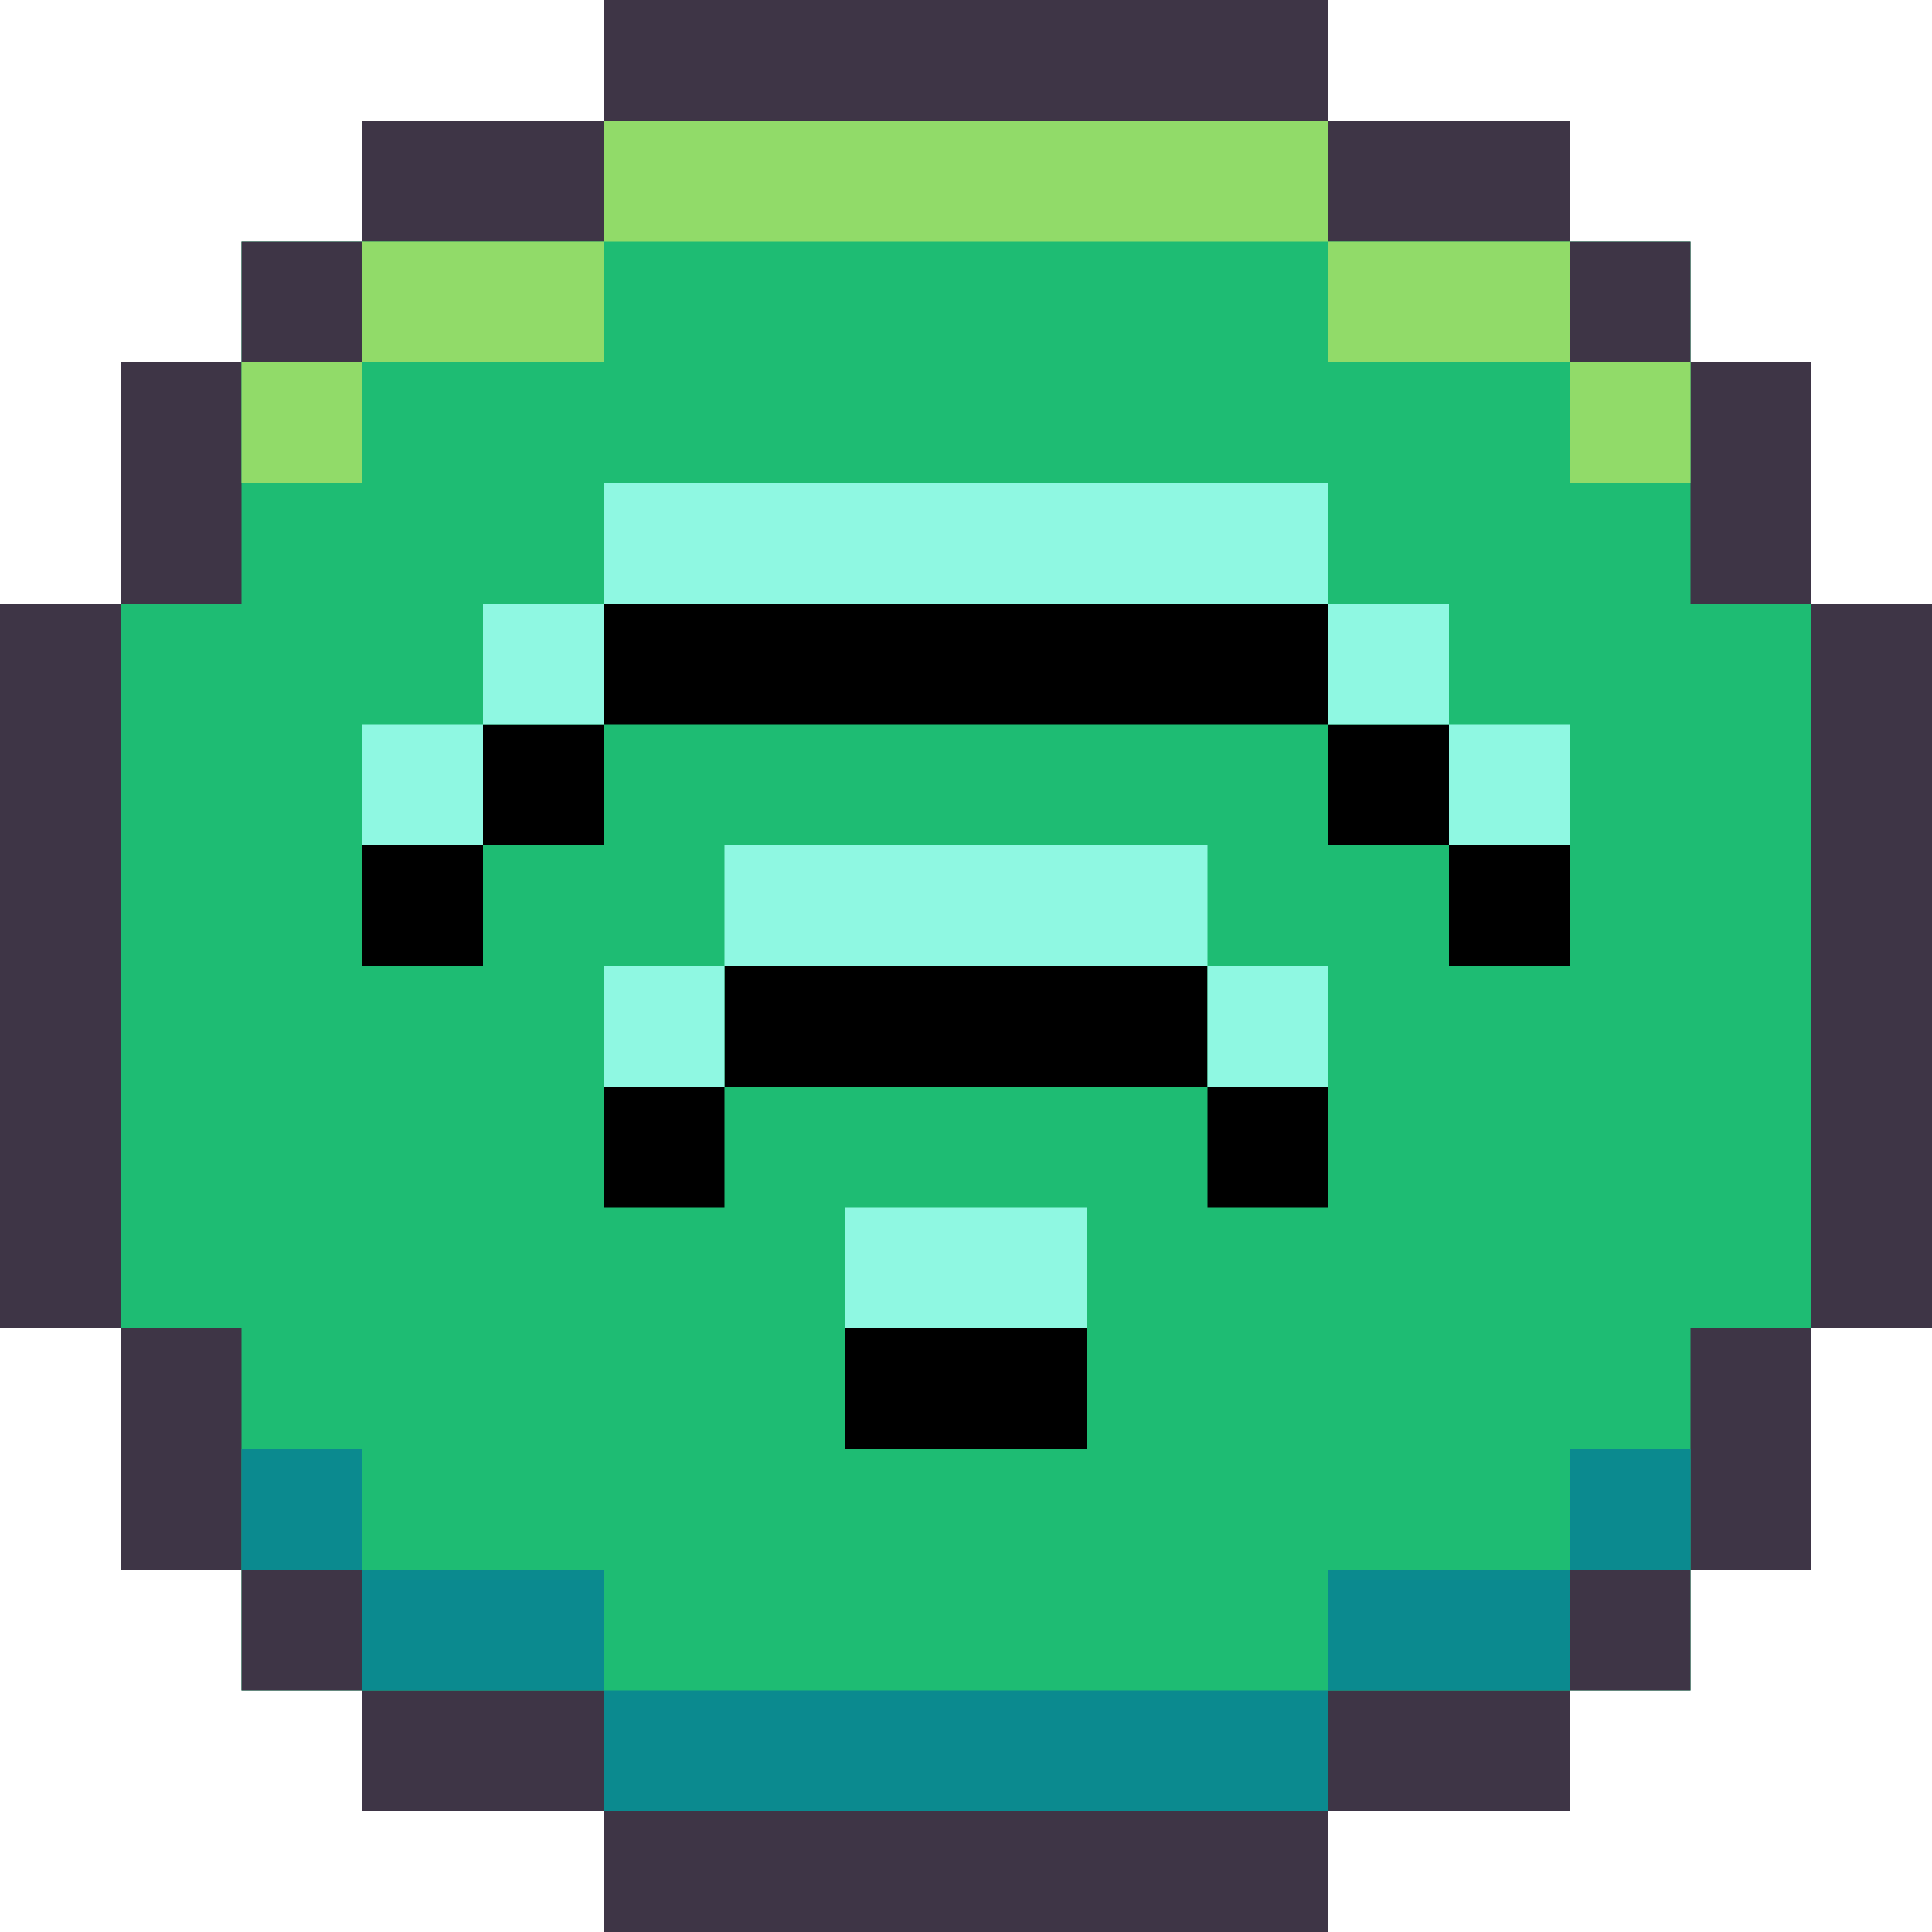
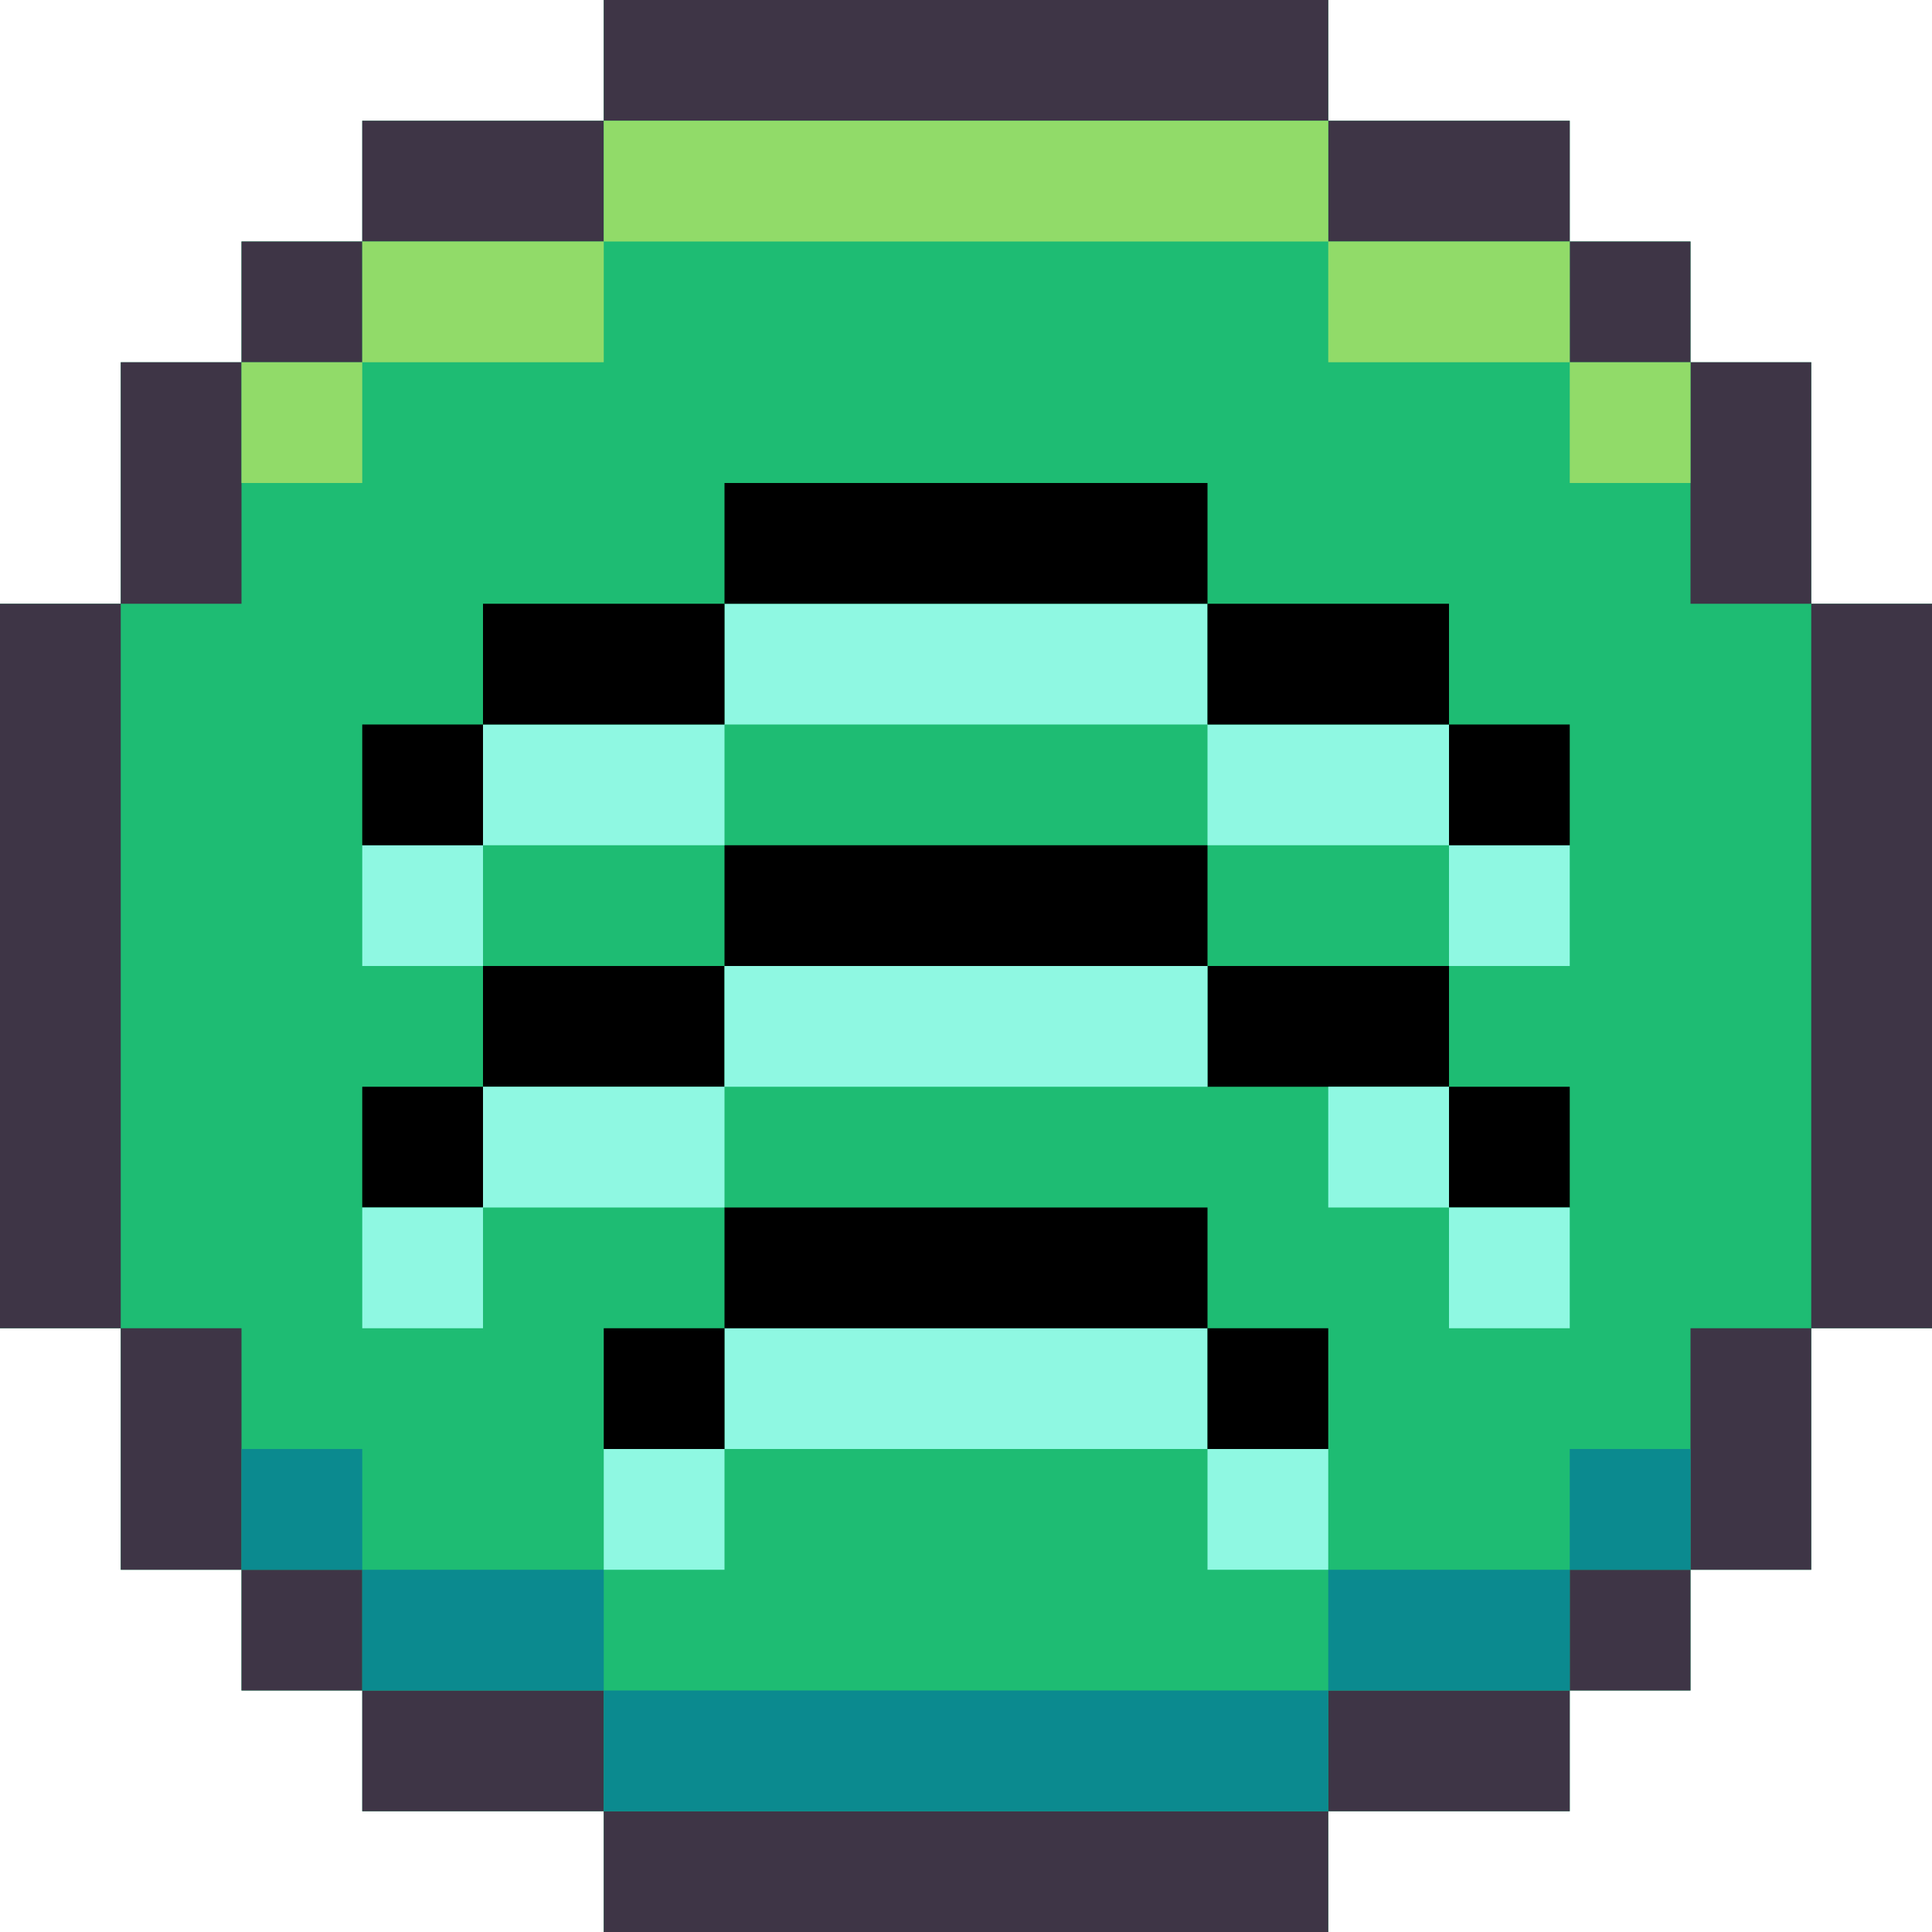
<svg xmlns="http://www.w3.org/2000/svg" id="svg" version="1.1" style="display: block;" viewBox="0 0 512 512">
  <path d="M0,0 L192,0 L192,32 L256,32 L256,64 L288,64 L288,96 L320,96 L320,160 L352,160 L352,352 L320,352 L320,416 L288,416 L288,448 L256,448 L256,480 L192,480 L192,512 L0,512 L0,480 L-64,480 L-64,448 L-96,448 L-96,416 L-128,416 L-128,352 L-160,352 L-160,160 L-128,160 L-128,96 L-96,96 L-96,64 L-64,64 L-64,32 L0,32 Z " transform="translate(160,0)" style="fill: #1EBC73;" />
  <path d="M0,0 L192,0 L192,32 L0,32 Z M-64,32 L0,32 L0,64 L-64,64 Z M192,32 L256,32 L256,64 L192,64 Z M-96,64 L-64,64 L-64,96 L-96,96 Z M256,64 L288,64 L288,96 L256,96 Z M-128,96 L-96,96 L-96,160 L-128,160 Z M288,96 L320,96 L320,160 L288,160 Z M-160,160 L-128,160 L-128,352 L-160,352 Z M320,160 L352,160 L352,352 L320,352 Z M-128,352 L-96,352 L-96,416 L-128,416 Z M288,352 L320,352 L320,416 L288,416 Z M-96,416 L-64,416 L-64,448 L-96,448 Z M256,416 L288,416 L288,448 L256,448 Z M-64,448 L0,448 L0,480 L-64,480 Z M192,448 L256,448 L256,480 L192,480 Z M0,480 L192,480 L192,512 L0,512 Z " transform="translate(160,0)" style="fill: #3E3546;" />
  <path d="M0,0 L32,0 L32,32 L0,32 Z M352,0 L384,0 L384,32 L352,32 Z M32,32 L96,32 L96,64 L32,64 Z M288,32 L352,32 L352,64 L288,64 Z M96,64 L288,64 L288,96 L96,96 Z " transform="translate(64,384)" style="fill: #0B8A8F;" />
  <path d="M0,0 L192,0 L192,32 L0,32 Z M-64,32 L0,32 L0,64 L-64,64 Z M192,32 L256,32 L256,64 L192,64 Z M-96,64 L-64,64 L-64,96 L-96,96 Z M256,64 L288,64 L288,96 L256,96 Z " transform="translate(160,32)" style="fill: #91DB69;" />
-   <path d="M0,0 L192,0 L192,32 L0,32 Z M-32,32 L0,32 L0,64 L-32,64 Z M192,32 L224,32 L224,64 L192,64 Z M-64,64 L-32,64 L-32,96 L-64,96 Z M224,64 L256,64 L256,96 L224,96 Z " transform="translate(160,160)" style="fill: #000000;" />
-   <path d="M0,0 L192,0 L192,32 L0,32 Z M-32,32 L0,32 L0,64 L-32,64 Z M192,32 L224,32 L224,64 L192,64 Z M-64,64 L-32,64 L-32,96 L-64,96 Z M224,64 L256,64 L256,96 L224,96 Z " transform="translate(160,128)" style="fill: #8FF8E2;" />
-   <path d="M0,0 L128,0 L128,32 L0,32 Z M-32,32 L0,32 L0,64 L-32,64 Z M128,32 L160,32 L160,64 L128,64 Z " transform="translate(192,256)" style="fill: #000000;" />
-   <path d="M0,0 L128,0 L128,32 L0,32 Z M-32,32 L0,32 L0,64 L-32,64 Z M128,32 L160,32 L160,64 L128,64 Z " transform="translate(192,224)" style="fill: #8FF8E2;" />
-   <path d="M0,0 L64,0 L64,32 L0,32 Z " transform="translate(224,352)" style="fill: #000000;" />
-   <path d="M0,0 L64,0 L64,32 L0,32 Z " transform="translate(224,320)" style="fill: #8FF8E2;" />
+   <path d="M0,0 L128,0 L128,32 L0,32 Z M-64,32 L0,32 L0,64 L-64,64 Z M128,32 L192,32 L192,64 L128,64 Z M-96,64 L-64,64 L-64,96 L-96,96 Z M192,64 L224,64 L224,96 L192,96 Z " transform="translate(192,224)" style="fill: #000000;" />
+   <path d="M0,0 L128,0 L128,32 L0,32 Z M-64,32 L0,32 L0,64 L-64,64 Z M128,32 L192,32 L192,64 L128,64 Z M-96,64 L-64,64 L-64,96 L-96,96 Z M192,64 L224,64 L224,96 L192,96 Z " transform="translate(192,160)" style="fill: #8FF8E2;" />
+   <path d="M0,0 L128,0 L128,32 L0,32 Z M-64,32 L0,32 L0,64 L-64,64 Z M128,32 L192,32 L192,64 L128,64 Z M-96,64 L-64,64 L-64,96 L-96,96 Z M192,64 L224,64 L224,96 L192,96 Z " transform="translate(192,128)" style="fill: #000000;" />
+   <path d="M0,0 L128,0 L128,32 L0,32 Z M-64,32 L0,32 L0,64 L-64,64 Z M-96,64 L-64,64 L-64,96 L-96,96 Z " transform="translate(192,256)" style="fill: #8FF8E2;" />
+   <path d="M0,0 L128,0 L128,32 L0,32 Z M-32,32 L0,32 L0,64 L-32,64 Z M128,32 L160,32 L160,64 L128,64 Z " transform="translate(192,352)" style="fill: #8FF8E2;" />
+   <path d="M0,0 L128,0 L128,32 L0,32 Z M-32,32 L0,32 L0,64 L-32,64 Z M128,32 L160,32 L160,64 L128,64 Z " transform="translate(192,320)" style="fill: #000000;" />
+   <path d="M0,0 L32,0 L32,32 L0,32 Z M32,32 L64,32 L64,64 L32,64 Z " transform="translate(352,288)" style="fill: #8FF8E2;" />
</svg>
